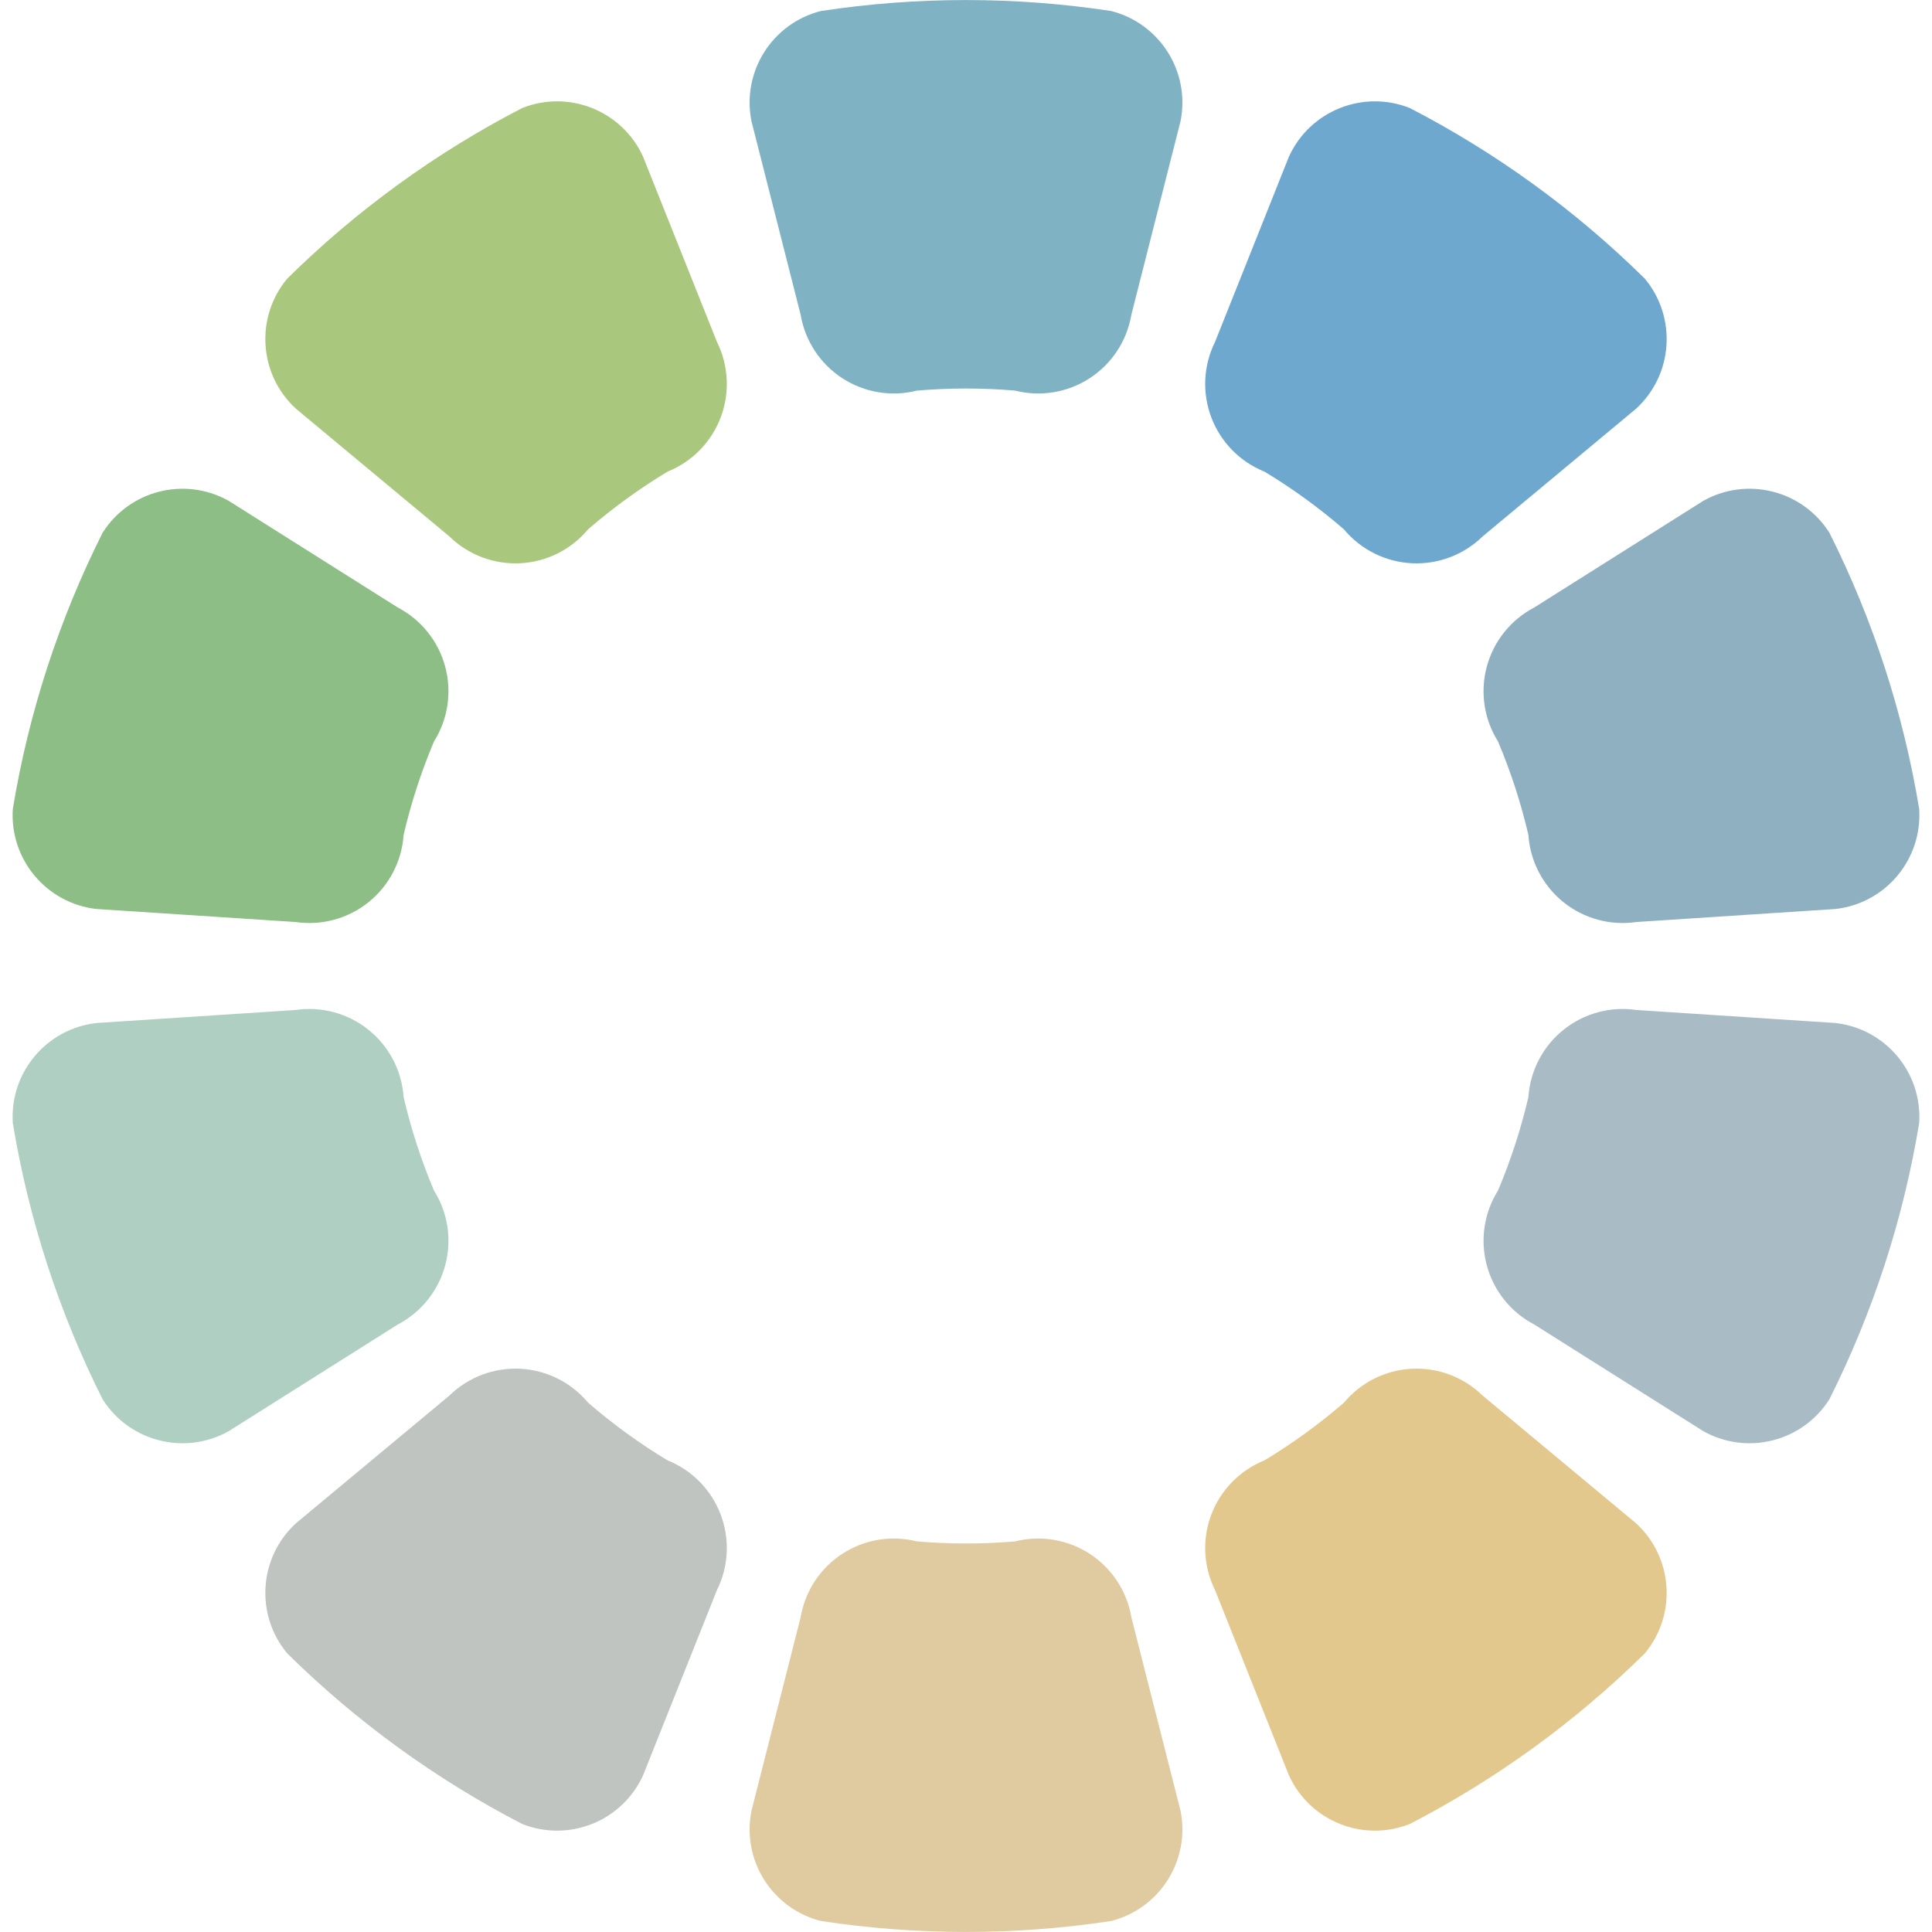
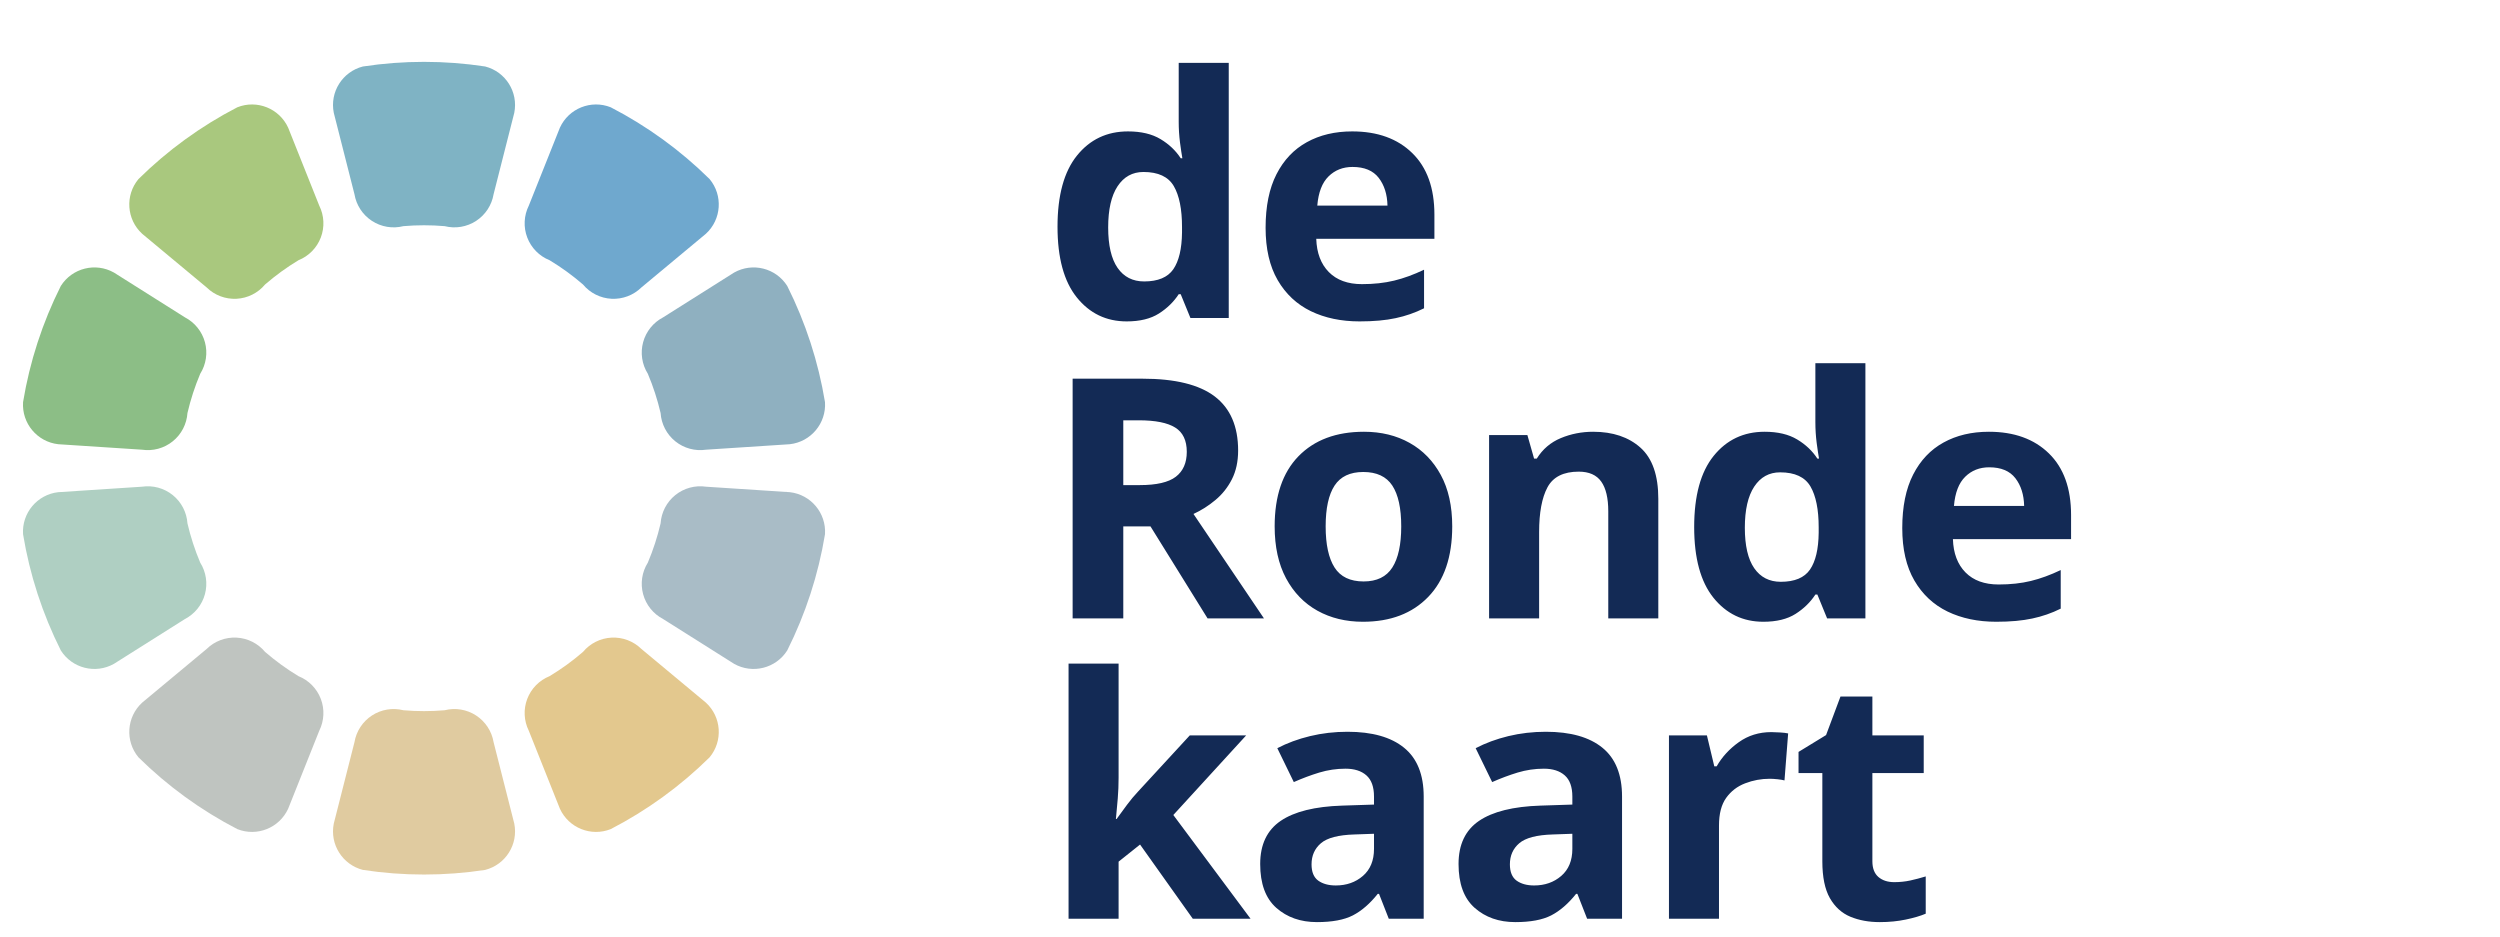
- <svg xmlns="http://www.w3.org/2000/svg" viewBox="8 8 184 184" role="img" aria-label="de Rondekaart">
-   <path fill="#7FB3C4" d="M86.17 9.05A92 92 0 0 1 113.83 9.05A9 9 0 0 1 120.43 19.55L115.75 37.97A9 9 0 0 1 104.67 45.2A55 55 0 0 0 95.33 45.2A9 9 0 0 1 84.25 37.97L79.57 19.55A9 9 0 0 1 86.17 9.05Z" />
-   <path fill="#6FA8CE" d="M142.27 18.29A92 92 0 0 1 164.65 34.54A9 9 0 0 1 163.81 46.93L149.21 59.08A9 9 0 0 1 135.99 58.41A55 55 0 0 0 128.43 52.92A9 9 0 0 1 123.72 40.56L130.76 22.91A9 9 0 0 1 142.27 18.29Z" />
-   <path fill="#8FB0C0" d="M182.23 58.74A92 92 0 0 1 190.78 85.05A9 9 0 0 1 182.82 94.57L163.86 95.81A9 9 0 0 1 153.56 87.51A55 55 0 0 0 150.67 78.62A9 9 0 0 1 154.13 65.85L170.2 55.71A9 9 0 0 1 182.23 58.74Z" />
-   <path fill="#A9BCC6" d="M190.78 114.95A92 92 0 0 1 182.23 141.26A9 9 0 0 1 170.2 144.29L154.13 134.15A9 9 0 0 1 150.67 121.38A55 55 0 0 0 153.56 112.49A9 9 0 0 1 163.86 104.19L182.82 105.43A9 9 0 0 1 190.78 114.95Z" />
-   <path fill="#E3C88E" d="M164.65 165.46A92 92 0 0 1 142.27 181.71A9 9 0 0 1 130.76 177.09L123.72 159.44A9 9 0 0 1 128.43 147.08A55 55 0 0 0 135.99 141.59A9 9 0 0 1 149.21 140.92L163.81 153.07A9 9 0 0 1 164.65 165.46Z" />
-   <path fill="#E0CBA0" d="M113.83 190.95A92 92 0 0 1 86.17 190.95A9 9 0 0 1 79.57 180.45L84.25 162.03A9 9 0 0 1 95.33 154.8A55 55 0 0 0 104.67 154.8A9 9 0 0 1 115.75 162.03L120.43 180.45A9 9 0 0 1 113.83 190.95Z" />
-   <path fill="#BFC4C0" d="M57.73 181.71A92 92 0 0 1 35.35 165.46A9 9 0 0 1 36.19 153.07L50.79 140.92A9 9 0 0 1 64.01 141.59A55 55 0 0 0 71.57 147.08A9 9 0 0 1 76.28 159.44L69.24 177.09A9 9 0 0 1 57.73 181.71Z" />
-   <path fill="#AFCFC2" d="M17.77 141.26A92 92 0 0 1 9.22 114.95A9 9 0 0 1 17.18 105.43L36.14 104.19A9 9 0 0 1 46.44 112.49A55 55 0 0 0 49.33 121.38A9 9 0 0 1 45.87 134.15L29.8 144.29A9 9 0 0 1 17.77 141.26Z" />
-   <path fill="#8CBE86" d="M9.22 85.05A92 92 0 0 1 17.77 58.74A9 9 0 0 1 29.8 55.71L45.87 65.85A9 9 0 0 1 49.33 78.62A55 55 0 0 0 46.44 87.51A9 9 0 0 1 36.14 95.81L17.18 94.57A9 9 0 0 1 9.22 85.05Z" />
-   <path fill="#A9C87E" d="M35.35 34.54A92 92 0 0 1 57.73 18.29A9 9 0 0 1 69.24 22.91L76.28 40.56A9 9 0 0 1 71.57 52.92A55 55 0 0 0 64.01 58.41A9 9 0 0 1 50.79 59.08L36.19 46.93A9 9 0 0 1 35.35 34.54Z" />
+ <svg xmlns="http://www.w3.org/2000/svg" viewBox="0 0 566 212" role="img" aria-label="de Ronde kaart">
+   <g transform="translate(-4 6)">
+     <path fill="#7FB3C4" d="M86.17 9.05A92 92 0 0 1 113.83 9.05A9 9 0 0 1 120.43 19.55L115.75 37.97A9 9 0 0 1 104.67 45.2A55 55 0 0 0 95.33 45.2A9 9 0 0 1 84.25 37.97L79.57 19.55A9 9 0 0 1 86.17 9.05Z" />
+     <path fill="#6FA8CE" d="M142.27 18.29A92 92 0 0 1 164.65 34.54A9 9 0 0 1 163.81 46.93L149.21 59.08A9 9 0 0 1 135.99 58.41A55 55 0 0 0 128.43 52.92A9 9 0 0 1 123.72 40.56L130.76 22.91A9 9 0 0 1 142.27 18.29Z" />
+     <path fill="#8FB0C0" d="M182.23 58.74A92 92 0 0 1 190.78 85.05A9 9 0 0 1 182.82 94.57L163.86 95.81A9 9 0 0 1 153.56 87.51A55 55 0 0 0 150.67 78.62A9 9 0 0 1 154.13 65.85L170.2 55.71A9 9 0 0 1 182.23 58.74Z" />
+     <path fill="#A9BCC6" d="M190.78 114.95A92 92 0 0 1 182.23 141.26A9 9 0 0 1 170.2 144.29L154.13 134.15A9 9 0 0 1 150.67 121.38A55 55 0 0 0 153.56 112.49A9 9 0 0 1 163.86 104.19L182.82 105.43A9 9 0 0 1 190.78 114.95Z" />
+     <path fill="#E3C88E" d="M164.65 165.46A92 92 0 0 1 142.27 181.71A9 9 0 0 1 130.76 177.09L123.72 159.44A9 9 0 0 1 128.43 147.08A55 55 0 0 0 135.99 141.59A9 9 0 0 1 149.21 140.92L163.81 153.07A9 9 0 0 1 164.65 165.46Z" />
+     <path fill="#E0CBA0" d="M113.83 190.95A92 92 0 0 1 86.17 190.95A9 9 0 0 1 79.57 180.45L84.25 162.03A9 9 0 0 1 95.33 154.8A55 55 0 0 0 104.67 154.8A9 9 0 0 1 115.75 162.03L120.43 180.45A9 9 0 0 1 113.83 190.95Z" />
+     <path fill="#BFC4C0" d="M57.73 181.71A92 92 0 0 1 35.35 165.46A9 9 0 0 1 36.19 153.07L50.79 140.92A9 9 0 0 1 64.01 141.59A55 55 0 0 0 71.57 147.08A9 9 0 0 1 76.28 159.44L69.24 177.09A9 9 0 0 1 57.73 181.71Z" />
+     <path fill="#AFCFC2" d="M17.77 141.26A92 92 0 0 1 9.22 114.95A9 9 0 0 1 17.18 105.43L36.14 104.19A9 9 0 0 1 46.44 112.49A55 55 0 0 0 49.33 121.38A9 9 0 0 1 45.87 134.15L29.8 144.29A9 9 0 0 1 17.77 141.26Z" />
+     <path fill="#8CBE86" d="M9.22 85.05A92 92 0 0 1 17.77 58.74A9 9 0 0 1 29.8 55.71L45.87 65.85A9 9 0 0 1 49.33 78.62A55 55 0 0 0 46.44 87.51A9 9 0 0 1 36.14 95.81L17.18 94.57A9 9 0 0 1 9.22 85.05Z" />
+     <path fill="#A9C87E" d="M35.35 34.54A92 92 0 0 1 57.73 18.29A9 9 0 0 1 69.24 22.91L76.28 40.56A9 9 0 0 1 71.57 52.92A55 55 0 0 0 64.01 58.41A9 9 0 0 1 50.79 59.08L36.19 46.93A9 9 0 0 1 35.35 34.54Z" />
+   </g>
+   <g fill="#132A55" transform="translate(236 0)" font-family="Poppins, 'Trebuchet MS', 'Segoe UI', system-ui, sans-serif" font-weight="600" letter-spacing="-1">
+     <text x="0" y="72" font-size="76">de</text>
+     <text x="0" y="140" font-size="76">Ronde</text>
+     <text x="0" y="208" font-size="76">kaart</text>
+   </g>
</svg>
